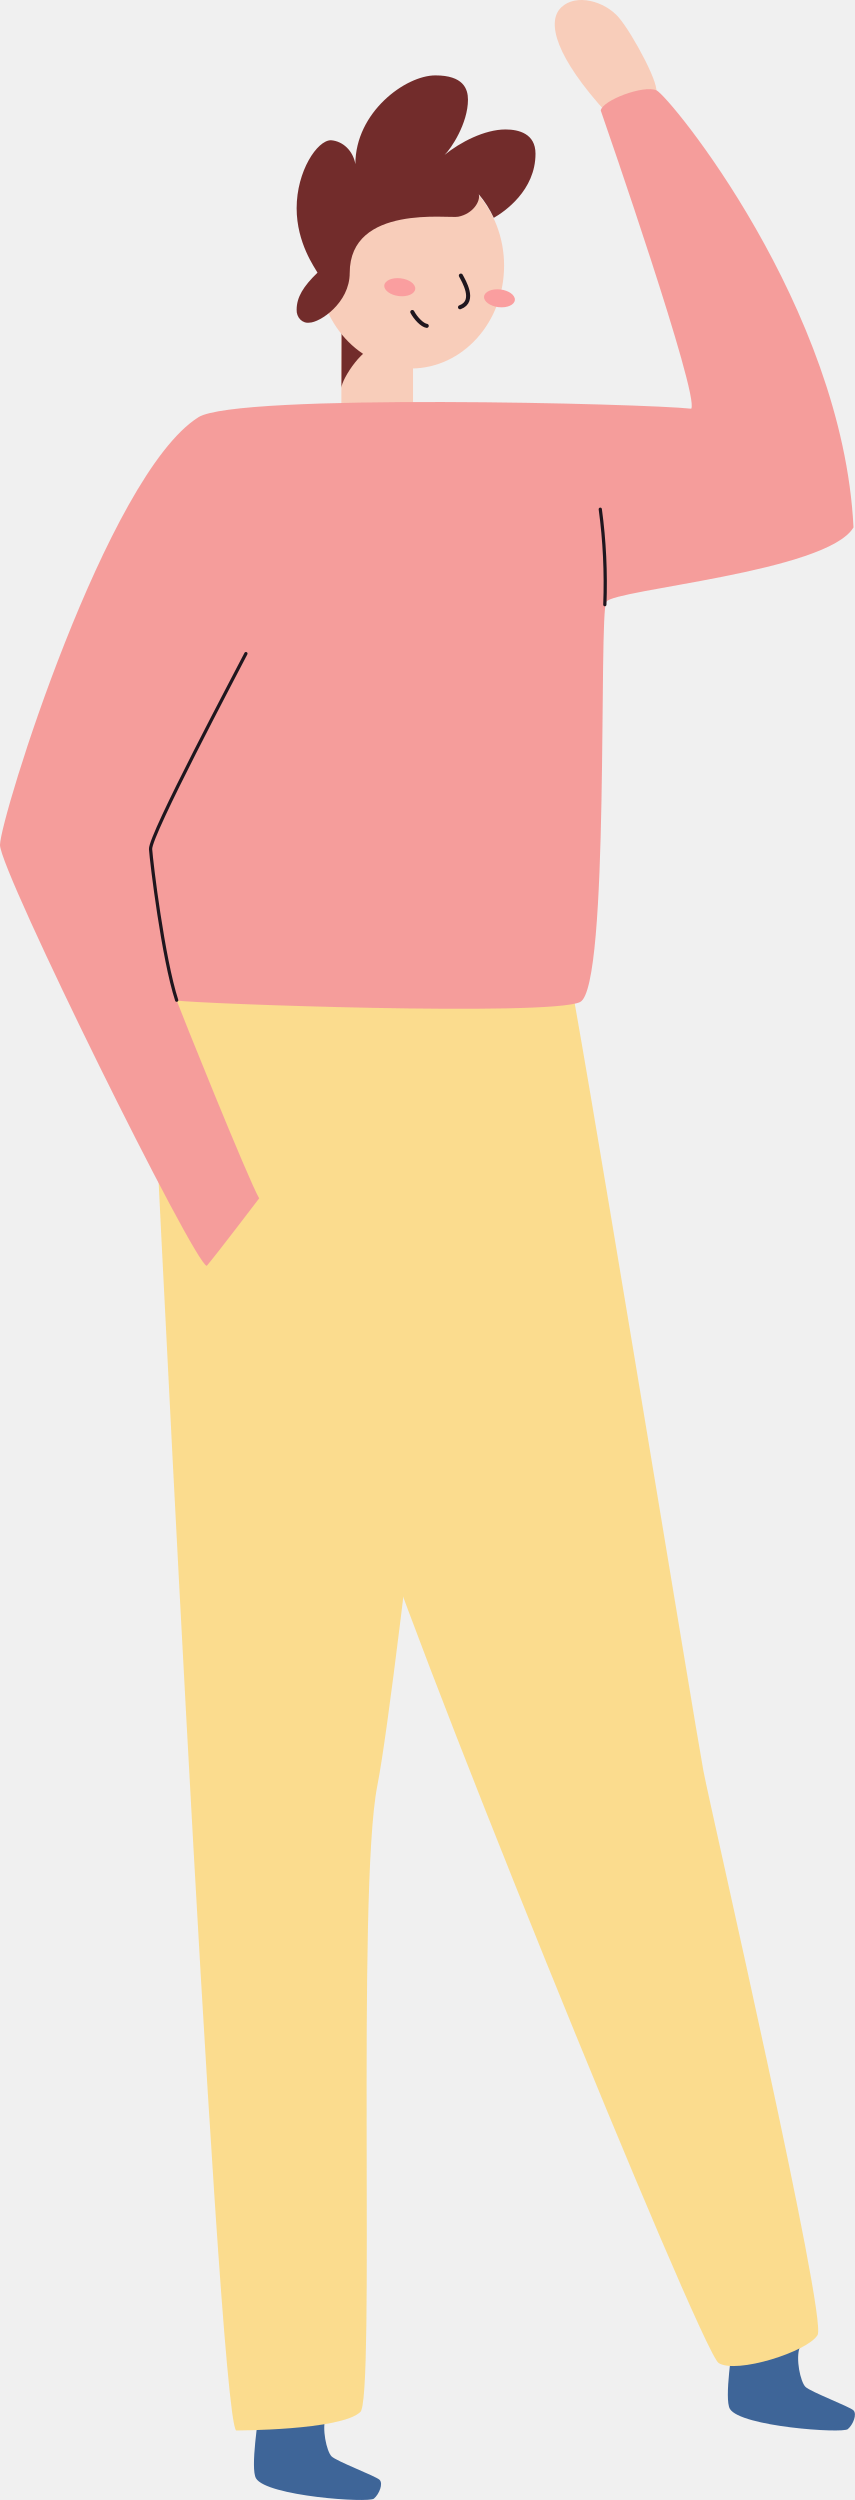
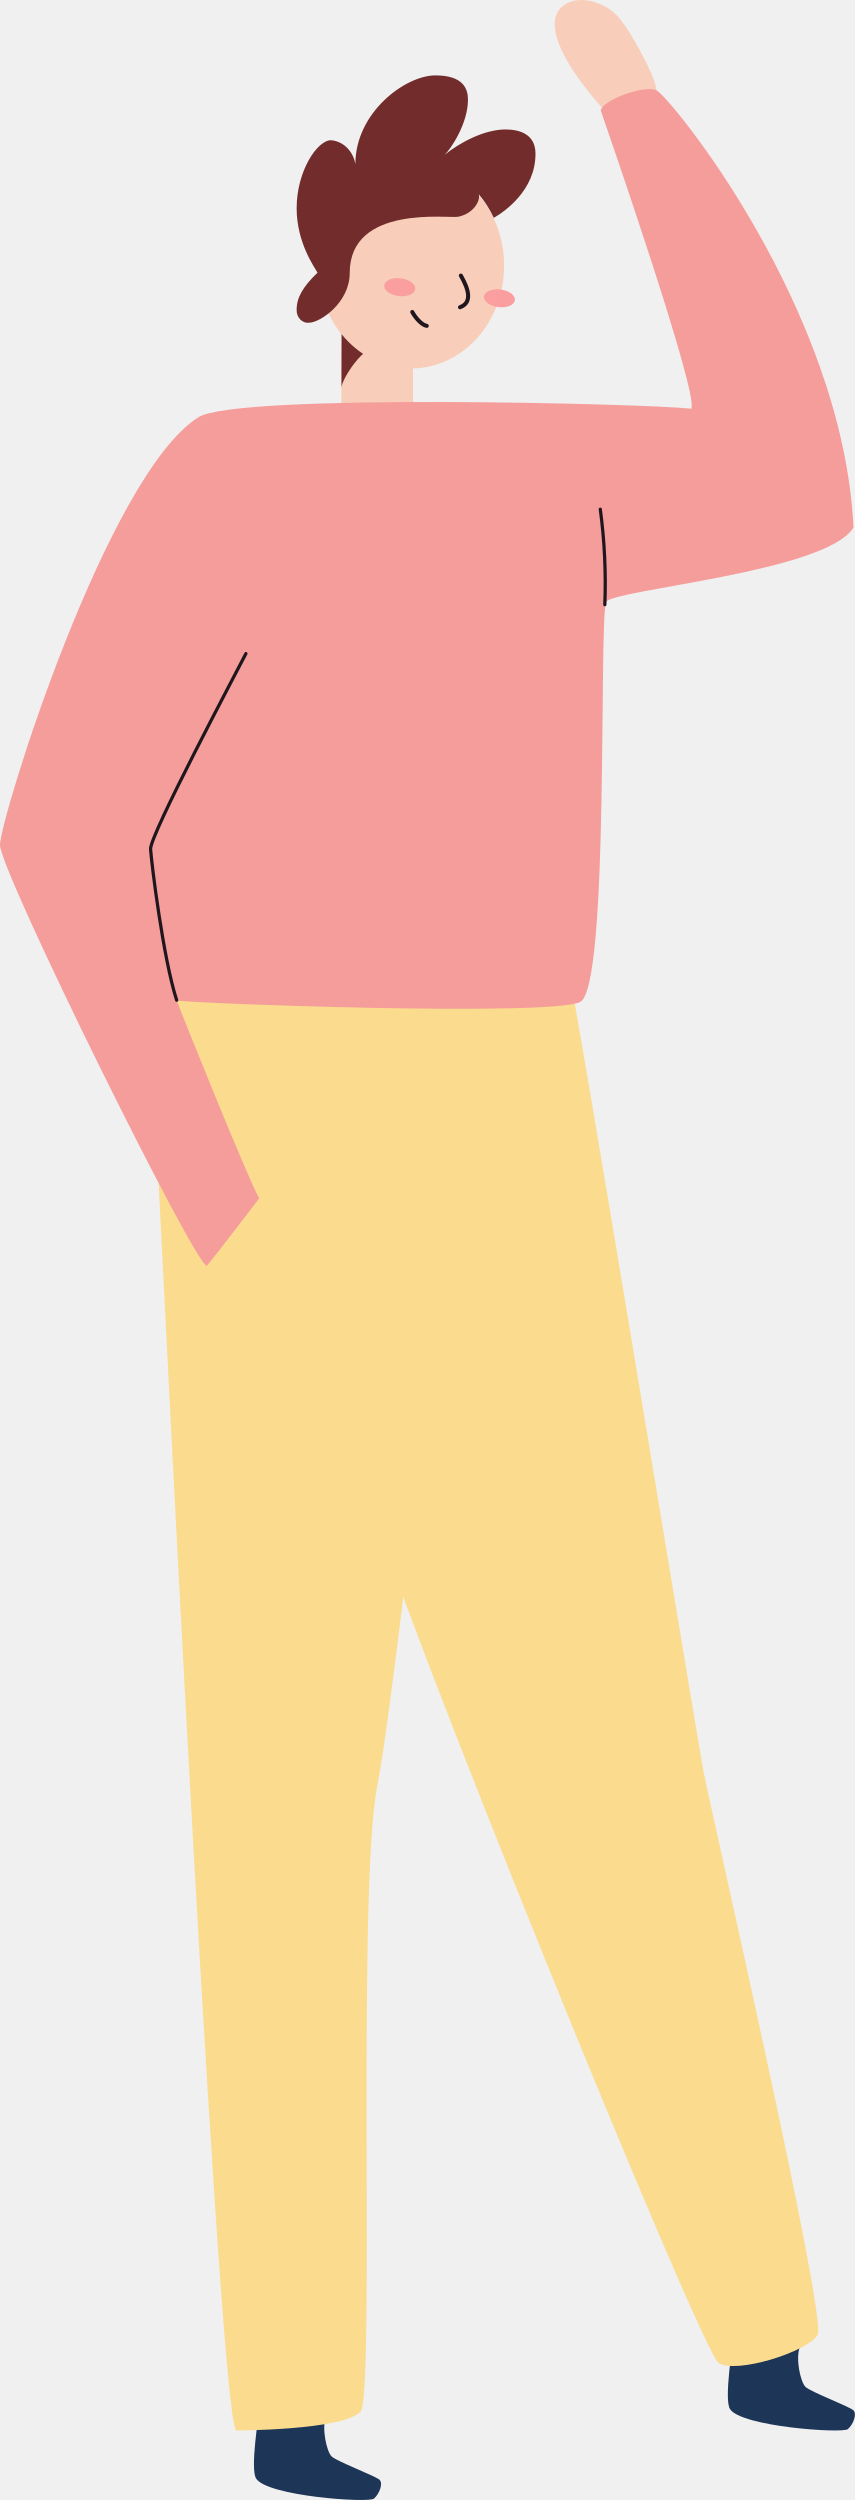
<svg xmlns="http://www.w3.org/2000/svg" width="145" height="424" viewBox="0 0 145 424" fill="none">
  <g clip-path="url(#clip0_45_143)">
-     <path d="M44.04 408.235C43.862 409.762 42.42 418.661 43.421 420.328C45.22 423.354 62.51 424.543 63.418 423.766C64.326 422.988 65.03 421.209 64.368 420.572C63.706 419.935 57.072 417.443 56.232 416.6C55.392 415.757 54.535 411.823 55.273 409.865" fill="#3E6598" />
-     <path d="M124.409 396.452C124.231 397.969 122.797 406.877 123.79 408.545C125.589 411.561 142.879 412.75 143.787 411.982C144.695 411.214 145.399 409.425 144.737 408.788C144.075 408.151 137.441 405.65 136.601 404.807C135.761 403.964 134.904 400.03 135.642 398.082" fill="#3E6598" />
+     <path d="M44.04 408.235C43.862 409.762 42.42 418.661 43.421 420.328C45.22 423.354 62.51 424.543 63.418 423.766C64.326 422.988 65.03 421.209 64.368 420.572C63.706 419.935 57.072 417.443 56.232 416.6C55.392 415.757 54.535 411.823 55.273 409.865" fill="#1d3557" />
+     <path d="M124.409 396.452C124.231 397.969 122.797 406.877 123.79 408.545C125.589 411.561 142.879 412.75 143.787 411.982C144.695 411.214 145.399 409.425 144.737 408.788C144.075 408.151 137.441 405.65 136.601 404.807C135.761 403.964 134.904 400.03 135.642 398.082" fill="#1d3557" />
    <path d="M96.141 163.202C97.405 167.399 118.004 293.517 119.302 300.355C120.6 307.193 140.376 393.173 138.662 396.021C136.949 398.868 124.893 402.671 121.881 400.77C118.869 398.868 66.379 269.631 62.493 253.519C58.607 237.408 62.493 153.151 62.493 153.151L96.141 163.202Z" fill="#FBDC8E" />
    <path d="M80.428 164.139C79.631 171.043 67.549 284.862 63.995 302.846C60.44 320.831 63.698 407.758 61.068 409.116C57.674 412.207 40.044 412.207 40.044 412.207C36.846 409.116 25.537 172.579 25.537 172.579C25.537 172.579 53.636 144.721 80.428 164.139Z" fill="#FBDC8E" />
    <path d="M70.052 72.379C70.052 74.815 57.886 74.955 57.895 72.379V56.062H70.052V72.379Z" fill="#F8CDBA" />
    <path d="M57.912 65.766C57.912 64.314 61.908 58.113 64.224 58.956C61.365 57.832 58.989 55.21 57.937 56.025L57.912 65.766Z" fill="#722C2B" />
    <path d="M69.704 62.497C60.985 62.497 53.916 54.692 53.916 45.065C53.916 35.437 60.985 27.633 69.704 27.633C78.424 27.633 85.493 35.437 85.493 45.065C85.493 54.692 78.424 62.497 69.704 62.497Z" fill="#F8CDBA" />
    <path d="M84.57 52.096C83.127 51.935 82.019 51.132 82.095 50.302C82.171 49.472 83.402 48.93 84.845 49.091C86.287 49.252 87.395 50.055 87.32 50.885C87.244 51.714 86.013 52.257 84.57 52.096Z" fill="#FA9E9F" />
    <path d="M67.657 50.218C66.208 50.052 65.097 49.242 65.175 48.408C65.254 47.574 66.492 47.033 67.942 47.2C69.391 47.366 70.502 48.176 70.424 49.01C70.346 49.843 69.107 50.384 67.657 50.218Z" fill="#FA9E9F" />
    <path d="M78.163 46.742C78.587 47.566 80.793 51.097 78.019 52.109" stroke="#1F161E" stroke-width="0.69" stroke-miterlimit="10" stroke-linecap="round" />
    <path d="M72.377 55.266C71.596 55.153 70.477 53.964 69.925 52.915" stroke="#1F161E" stroke-width="0.69" stroke-miterlimit="10" stroke-linecap="round" />
    <path d="M56.936 46.742C55.015 46.742 53.458 45.022 53.458 42.901C53.458 40.78 55.015 39.061 56.936 39.061C58.857 39.061 60.415 40.78 60.415 42.901C60.415 45.022 58.857 46.742 56.936 46.742Z" fill="#F8CDBA" />
    <path d="M59.312 46.292C59.312 51.397 54.221 54.722 52.474 54.722C52.196 54.764 51.913 54.738 51.646 54.645C51.378 54.553 51.133 54.396 50.926 54.187C50.719 53.978 50.557 53.721 50.451 53.434C50.344 53.148 50.296 52.84 50.31 52.531C50.31 50.395 51.455 48.559 53.848 46.245C53.432 45.449 50.31 41.243 50.31 35.314C50.31 29.038 53.797 23.783 56.13 23.783C57.129 23.857 58.077 24.294 58.826 25.026C59.575 25.759 60.083 26.744 60.27 27.83C60.27 19.062 68.754 12.786 73.845 12.786C78.562 12.786 79.368 15.053 79.368 16.898C79.368 20.926 76.492 25.244 75.406 26.265C78.044 24.12 82.193 21.956 85.731 21.956C87.971 21.956 90.821 22.659 90.821 26.069C90.821 32.316 85.519 35.932 83.746 36.944C83.07 35.486 82.213 34.14 81.2 32.944C81.523 34.124 80.216 36.269 77.713 36.756C76.28 37.103 59.312 34.574 59.312 46.292Z" fill="#722C2B" />
    <path d="M103.03 19.296C105.796 18.32 108.51 17.169 111.157 15.849C112.337 15.081 107.272 5.667 104.922 2.941C102.571 0.215 97.719 -1.18 95.182 1.255C92.645 3.691 94.215 9.686 103.03 19.296Z" fill="#F8CDBA" />
    <path d="M33.656 70.759C18.105 80.557 -7.62939e-05 138.848 -7.62939e-05 143.316C-7.62939e-05 147.784 33.087 214.684 35.073 214.684C36.77 212.688 43.956 203.237 43.956 203.237C42.157 200.193 30.381 170.911 29.965 169.684C32.833 170.209 93.29 172.41 98.38 169.947C103.471 167.483 101.486 104.162 102.834 102.054C104.183 99.947 140.3 97.005 144.754 89.446C142.921 52.109 113.499 16.289 111.344 15.325C109.189 14.36 102.198 16.992 101.884 18.734C102.733 21.188 118.666 67.124 117.232 69.316C109.757 68.464 40.138 66.665 33.656 70.759Z" fill="#F59D9B" />
    <path d="M41.707 110.85C40.239 113.735 25.376 141.677 25.537 144.019C25.698 146.36 27.666 162.547 29.965 169.638" stroke="#1F161E" stroke-width="0.55" stroke-miterlimit="10" stroke-linecap="round" />
    <path d="M102.58 102.551C102.789 97.14 102.53 91.72 101.808 86.364" stroke="#1F161E" stroke-width="0.55" stroke-miterlimit="10" stroke-linecap="round" />
  </g>
  <defs>
    <clipPath id="clip0_45_143">
      <rect width="145" height="424" fill="white" transform="matrix(-1 0 0 1 145 0)" />
    </clipPath>
  </defs>
</svg>
